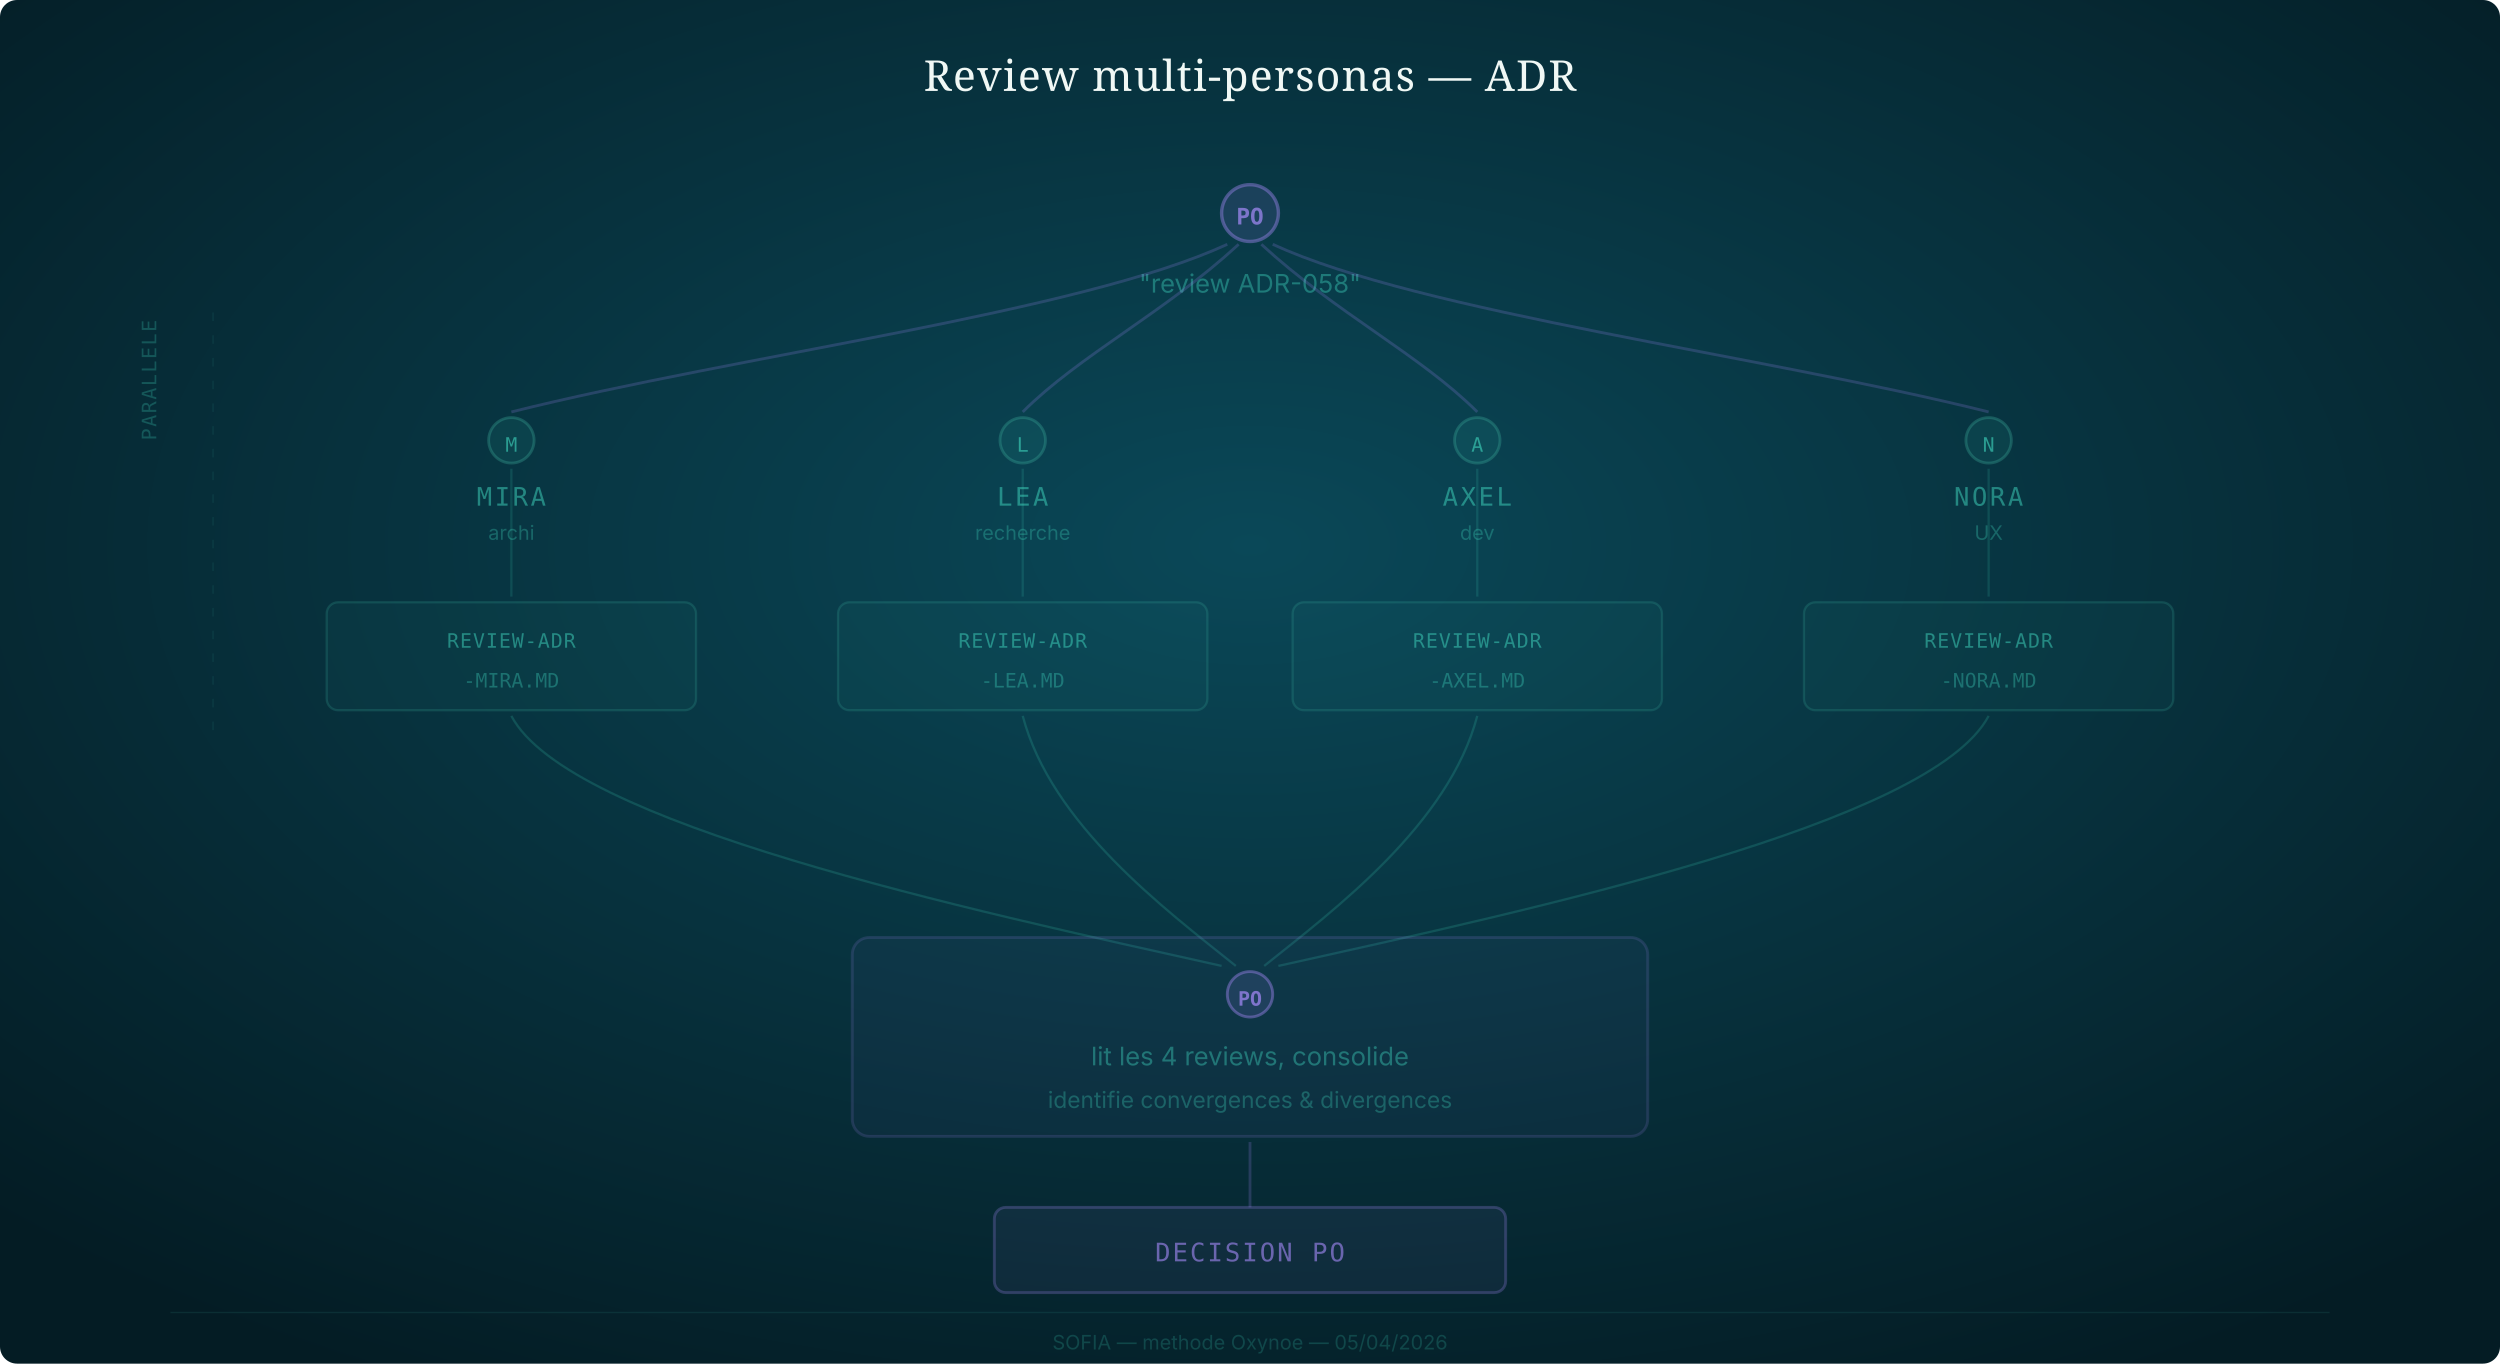
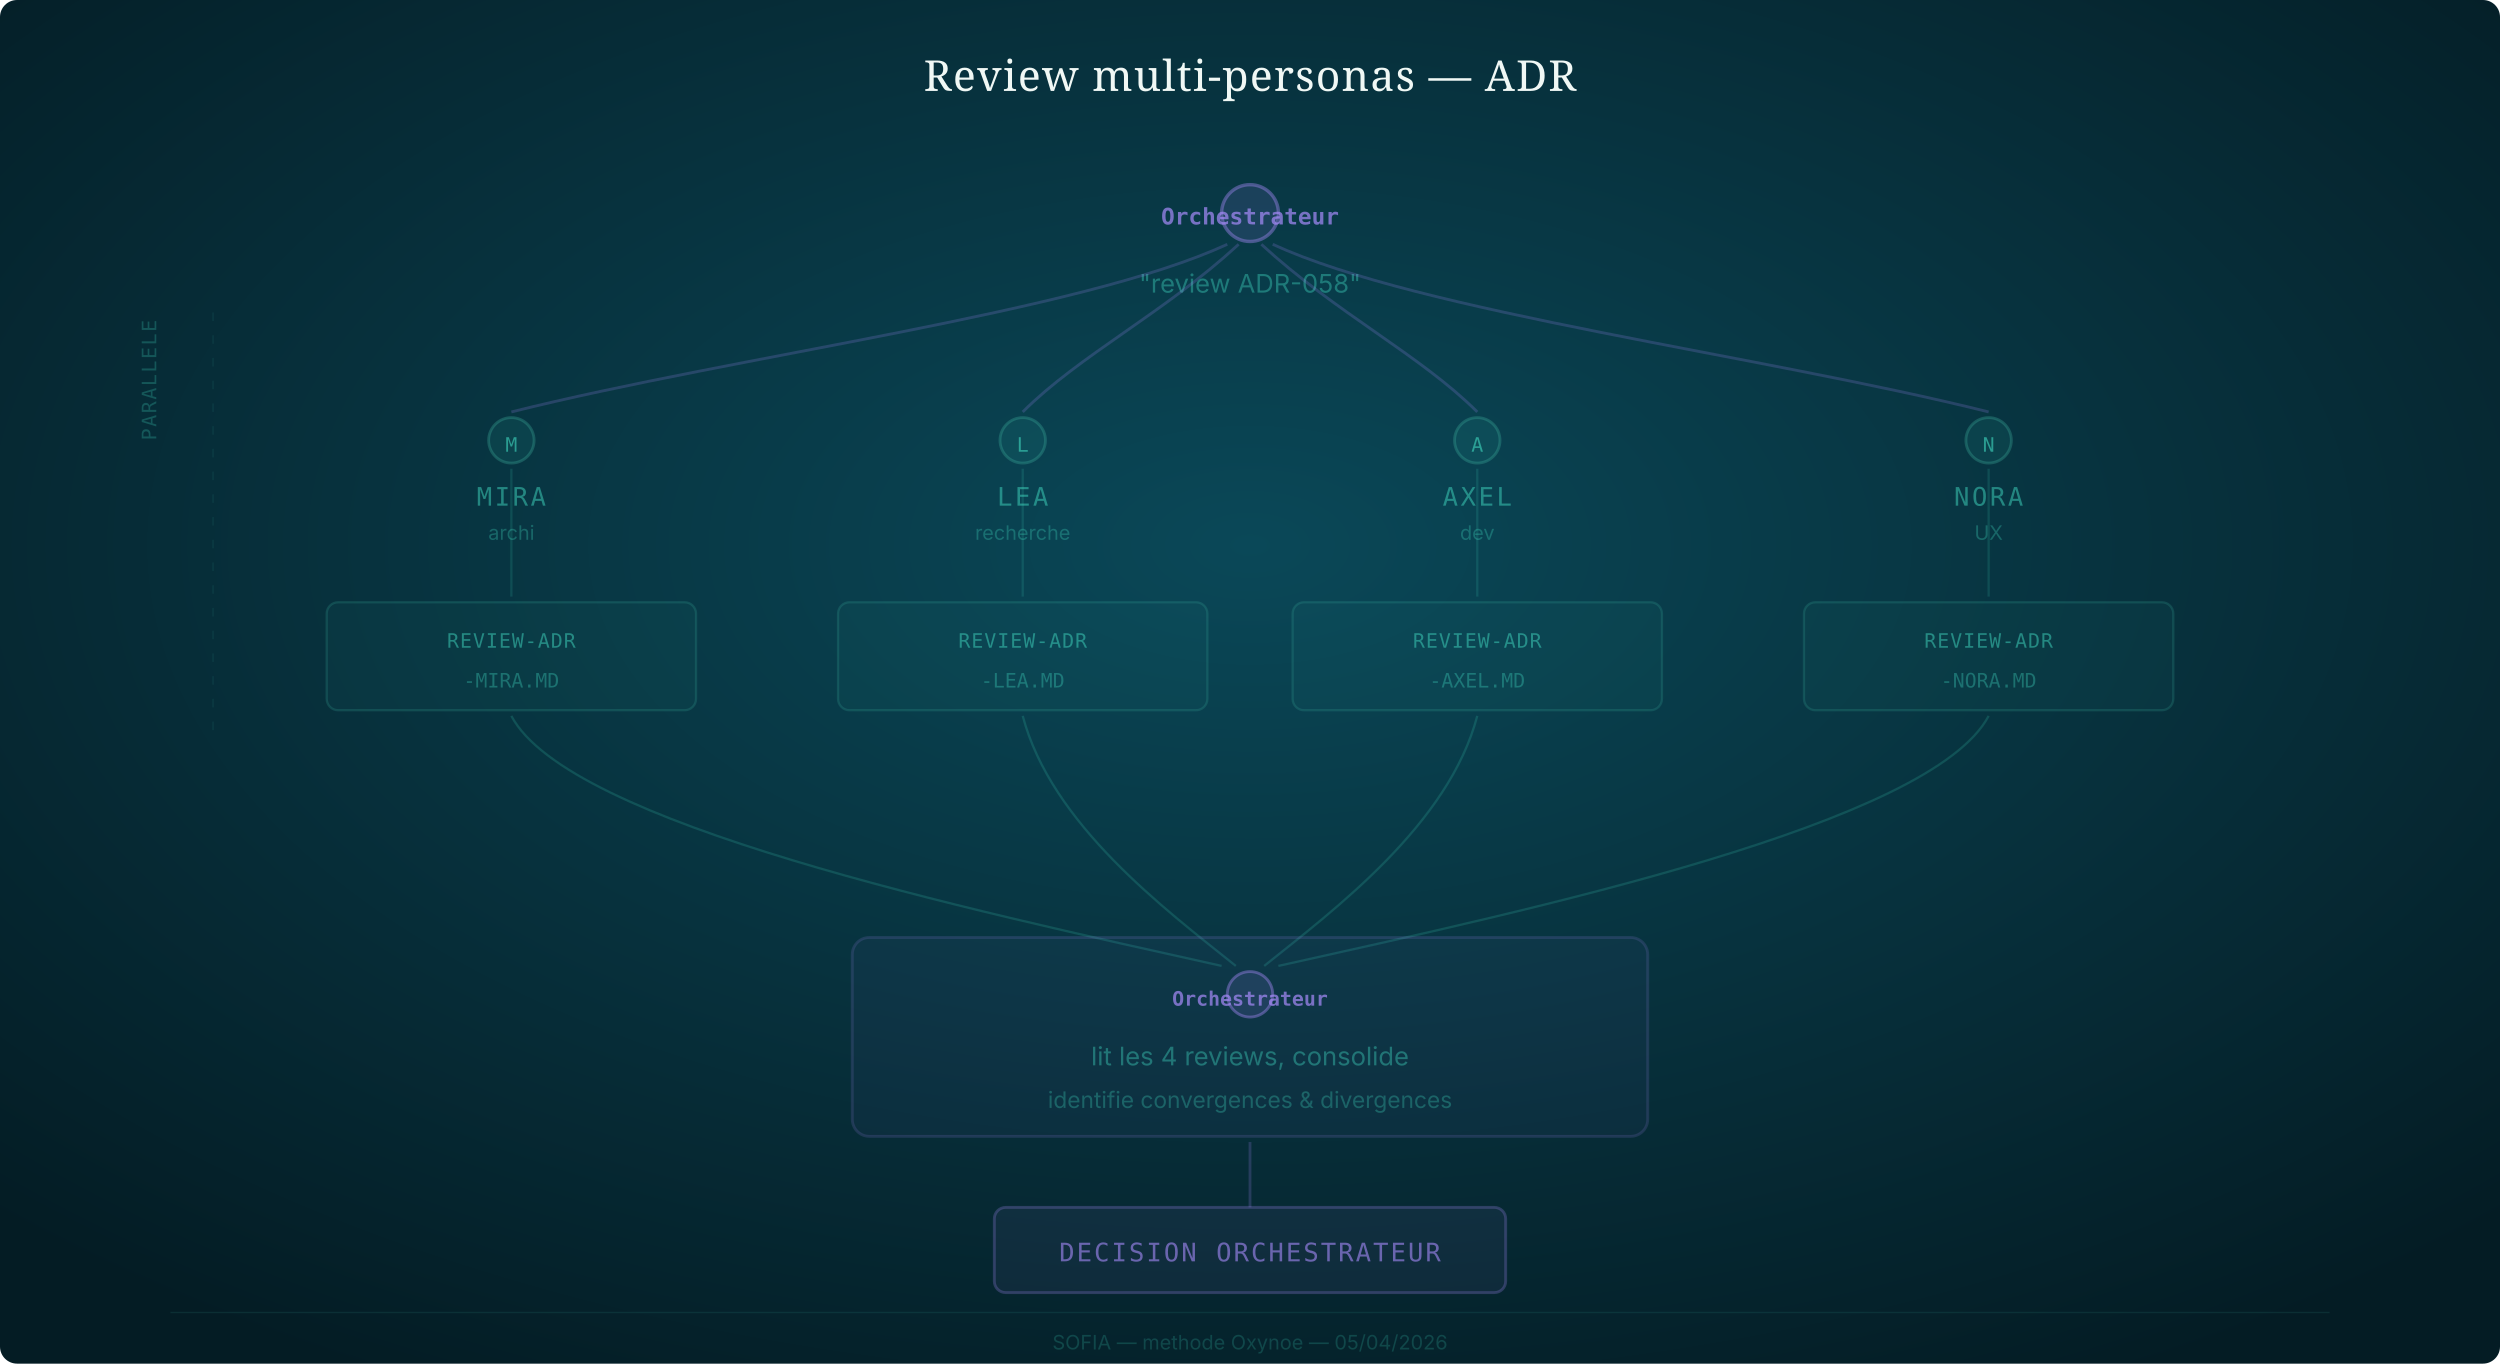
<svg xmlns="http://www.w3.org/2000/svg" viewBox="0 0 880 480">
  <defs>
    <radialGradient id="bg-grad" cx="50%" cy="40%" r="70%">
      <stop offset="0%" stop-color="#0a4858" />
      <stop offset="100%" stop-color="#041c24" />
    </radialGradient>
    <marker id="arrow-down" viewBox="0 0 10 7" refX="5" refY="7" markerWidth="8" markerHeight="6" orient="auto">
      <path d="M0,0 L5,7 L10,0Z" fill="rgba(167,139,250,0.35)" />
    </marker>
    <marker id="arrow-up" viewBox="0 0 10 7" refX="5" refY="0" markerWidth="8" markerHeight="6" orient="auto">
      <path d="M0,7 L5,0 L10,7Z" fill="rgba(64,216,192,0.3)" />
    </marker>
  </defs>
  <rect width="880" height="480" fill="url(#bg-grad)" rx="6" />
  <text x="440" y="32" text-anchor="middle" fill="#f0f8f5" font-family="Georgia, serif" font-size="15" font-weight="300" letter-spacing="0.03em">Review multi-personas — ADR</text>
  <circle cx="440" cy="75" r="10" fill="rgba(167,139,250,0.12)" stroke="rgba(167,139,250,0.4)" stroke-width="1.2" />
-   <text x="440" y="79" text-anchor="middle" fill="rgba(167,139,250,0.7)" font-family="'IBM Plex Mono', monospace" font-size="8" font-weight="600">PO</text>
+   <text x="440" y="79" text-anchor="middle" fill="rgba(167,139,250,0.7)" font-family="'IBM Plex Mono', monospace" font-size="8" font-weight="600">Orchestrateur</text>
  <text x="440" y="103" text-anchor="middle" fill="rgba(64,216,192,0.4)" font-family="Inter, system-ui, sans-serif" font-size="9">"review ADR-058"</text>
  <path d="M 432,86 C 380,110 260,125 180,145" fill="none" stroke="rgba(167,139,250,0.2)" stroke-width="1" />
  <circle cx="180" cy="155" r="8" fill="rgba(64,216,192,0.08)" stroke="rgba(64,180,160,0.3)" stroke-width="1" />
  <text x="180" y="159" text-anchor="middle" fill="rgba(64,216,192,0.6)" font-family="'IBM Plex Mono', monospace" font-size="7">M</text>
  <text x="180" y="178" text-anchor="middle" fill="rgba(64,216,192,0.5)" font-family="'IBM Plex Mono', monospace" font-size="9" letter-spacing="0.1em">MIRA</text>
  <text x="180" y="190" text-anchor="middle" fill="rgba(64,216,192,0.3)" font-family="Inter, system-ui, sans-serif" font-size="7">archi</text>
  <path d="M 436,86 C 410,110 380,125 360,145" fill="none" stroke="rgba(167,139,250,0.2)" stroke-width="1" />
  <circle cx="360" cy="155" r="8" fill="rgba(64,216,192,0.08)" stroke="rgba(64,180,160,0.3)" stroke-width="1" />
  <text x="360" y="159" text-anchor="middle" fill="rgba(64,216,192,0.6)" font-family="'IBM Plex Mono', monospace" font-size="7">L</text>
  <text x="360" y="178" text-anchor="middle" fill="rgba(64,216,192,0.5)" font-family="'IBM Plex Mono', monospace" font-size="9" letter-spacing="0.1em">LEA</text>
  <text x="360" y="190" text-anchor="middle" fill="rgba(64,216,192,0.3)" font-family="Inter, system-ui, sans-serif" font-size="7">recherche</text>
  <path d="M 444,86 C 470,110 500,125 520,145" fill="none" stroke="rgba(167,139,250,0.2)" stroke-width="1" />
  <circle cx="520" cy="155" r="8" fill="rgba(64,216,192,0.08)" stroke="rgba(64,180,160,0.3)" stroke-width="1" />
  <text x="520" y="159" text-anchor="middle" fill="rgba(64,216,192,0.6)" font-family="'IBM Plex Mono', monospace" font-size="7">A</text>
  <text x="520" y="178" text-anchor="middle" fill="rgba(64,216,192,0.5)" font-family="'IBM Plex Mono', monospace" font-size="9" letter-spacing="0.1em">AXEL</text>
  <text x="520" y="190" text-anchor="middle" fill="rgba(64,216,192,0.3)" font-family="Inter, system-ui, sans-serif" font-size="7">dev</text>
  <path d="M 448,86 C 500,110 620,125 700,145" fill="none" stroke="rgba(167,139,250,0.2)" stroke-width="1" />
  <circle cx="700" cy="155" r="8" fill="rgba(64,216,192,0.08)" stroke="rgba(64,180,160,0.3)" stroke-width="1" />
  <text x="700" y="159" text-anchor="middle" fill="rgba(64,216,192,0.6)" font-family="'IBM Plex Mono', monospace" font-size="7">N</text>
  <text x="700" y="178" text-anchor="middle" fill="rgba(64,216,192,0.5)" font-family="'IBM Plex Mono', monospace" font-size="9" letter-spacing="0.1em">NORA</text>
  <text x="700" y="190" text-anchor="middle" fill="rgba(64,216,192,0.3)" font-family="Inter, system-ui, sans-serif" font-size="7">UX</text>
  <line x1="180" y1="165" x2="180" y2="210" stroke="rgba(64,216,192,0.15)" stroke-width="0.8" />
  <rect x="115" y="212" width="130" height="38" rx="4" fill="rgba(64,216,192,0.04)" stroke="rgba(64,180,160,0.2)" stroke-width="0.8" />
  <text x="180" y="228" text-anchor="middle" fill="rgba(64,216,192,0.5)" font-family="'IBM Plex Mono', monospace" font-size="7" letter-spacing="0.05em">REVIEW-ADR</text>
  <text x="180" y="242" text-anchor="middle" fill="rgba(64,216,192,0.35)" font-family="'IBM Plex Mono', monospace" font-size="7">-MIRA.MD</text>
  <line x1="360" y1="165" x2="360" y2="210" stroke="rgba(64,216,192,0.15)" stroke-width="0.8" />
  <rect x="295" y="212" width="130" height="38" rx="4" fill="rgba(64,216,192,0.04)" stroke="rgba(64,180,160,0.2)" stroke-width="0.8" />
  <text x="360" y="228" text-anchor="middle" fill="rgba(64,216,192,0.5)" font-family="'IBM Plex Mono', monospace" font-size="7" letter-spacing="0.05em">REVIEW-ADR</text>
  <text x="360" y="242" text-anchor="middle" fill="rgba(64,216,192,0.35)" font-family="'IBM Plex Mono', monospace" font-size="7">-LEA.MD</text>
  <line x1="520" y1="165" x2="520" y2="210" stroke="rgba(64,216,192,0.15)" stroke-width="0.8" />
  <rect x="455" y="212" width="130" height="38" rx="4" fill="rgba(64,216,192,0.04)" stroke="rgba(64,180,160,0.2)" stroke-width="0.8" />
  <text x="520" y="228" text-anchor="middle" fill="rgba(64,216,192,0.5)" font-family="'IBM Plex Mono', monospace" font-size="7" letter-spacing="0.05em">REVIEW-ADR</text>
  <text x="520" y="242" text-anchor="middle" fill="rgba(64,216,192,0.35)" font-family="'IBM Plex Mono', monospace" font-size="7">-AXEL.MD</text>
  <line x1="700" y1="165" x2="700" y2="210" stroke="rgba(64,216,192,0.15)" stroke-width="0.8" />
  <rect x="635" y="212" width="130" height="38" rx="4" fill="rgba(64,216,192,0.04)" stroke="rgba(64,180,160,0.2)" stroke-width="0.8" />
  <text x="700" y="228" text-anchor="middle" fill="rgba(64,216,192,0.5)" font-family="'IBM Plex Mono', monospace" font-size="7" letter-spacing="0.05em">REVIEW-ADR</text>
  <text x="700" y="242" text-anchor="middle" fill="rgba(64,216,192,0.35)" font-family="'IBM Plex Mono', monospace" font-size="7">-NORA.MD</text>
  <path d="M 180,252 C 200,290 340,320 430,340" fill="none" stroke="rgba(64,216,192,0.18)" stroke-width="0.8" />
  <path d="M 360,252 C 370,290 410,320 435,340" fill="none" stroke="rgba(64,216,192,0.18)" stroke-width="0.8" />
  <path d="M 520,252 C 510,290 470,320 445,340" fill="none" stroke="rgba(64,216,192,0.18)" stroke-width="0.8" />
  <path d="M 700,252 C 680,290 540,320 450,340" fill="none" stroke="rgba(64,216,192,0.18)" stroke-width="0.8" />
  <rect x="300" y="330" width="280" height="70" rx="6" fill="rgba(167,139,250,0.04)" stroke="rgba(167,139,250,0.15)" stroke-width="1" />
  <circle cx="440" cy="350" r="8" fill="rgba(167,139,250,0.12)" stroke="rgba(167,139,250,0.4)" stroke-width="1" />
-   <text x="440" y="354" text-anchor="middle" fill="rgba(167,139,250,0.7)" font-family="'IBM Plex Mono', monospace" font-size="7" font-weight="600">PO</text>
+   <text x="440" y="354" text-anchor="middle" fill="rgba(167,139,250,0.7)" font-family="'IBM Plex Mono', monospace" font-size="7" font-weight="600">Orchestrateur</text>
  <text x="440" y="375" text-anchor="middle" fill="rgba(64,216,192,0.4)" font-family="Inter, system-ui, sans-serif" font-size="9">lit les 4 reviews, consolide</text>
  <text x="440" y="390" text-anchor="middle" fill="rgba(64,216,192,0.3)" font-family="Inter, system-ui, sans-serif" font-size="8">identifie convergences &amp; divergences</text>
  <line x1="440" y1="402" x2="440" y2="425" stroke="rgba(167,139,250,0.2)" stroke-width="1" />
  <rect x="350" y="425" width="180" height="30" rx="4" fill="rgba(167,139,250,0.06)" stroke="rgba(167,139,250,0.25)" stroke-width="1" />
-   <text x="440" y="444" text-anchor="middle" fill="rgba(167,139,250,0.6)" font-family="'IBM Plex Mono', monospace" font-size="9" letter-spacing="0.08em">DECISION PO</text>
+   <text x="440" y="444" text-anchor="middle" fill="rgba(167,139,250,0.6)" font-family="'IBM Plex Mono', monospace" font-size="9" letter-spacing="0.08em">DECISION ORCHESTRATEUR</text>
  <text x="55" y="155" fill="rgba(64,216,192,0.25)" font-family="'IBM Plex Mono', monospace" font-size="7" letter-spacing="0.08em" transform="rotate(-90,55,155)">PARALLELE</text>
  <line x1="75" y1="110" x2="75" y2="260" stroke="rgba(64,216,192,0.08)" stroke-width="0.5" stroke-dasharray="3,5" />
  <line x1="60" y1="462" x2="820" y2="462" stroke="rgba(64,180,160,0.12)" stroke-width="0.5" />
  <text x="440" y="475" text-anchor="middle" fill="rgba(64,216,192,0.2)" font-family="Inter, system-ui, sans-serif" font-size="7">SOFIA — methode Oxynoe — 05/04/2026</text>
</svg>
